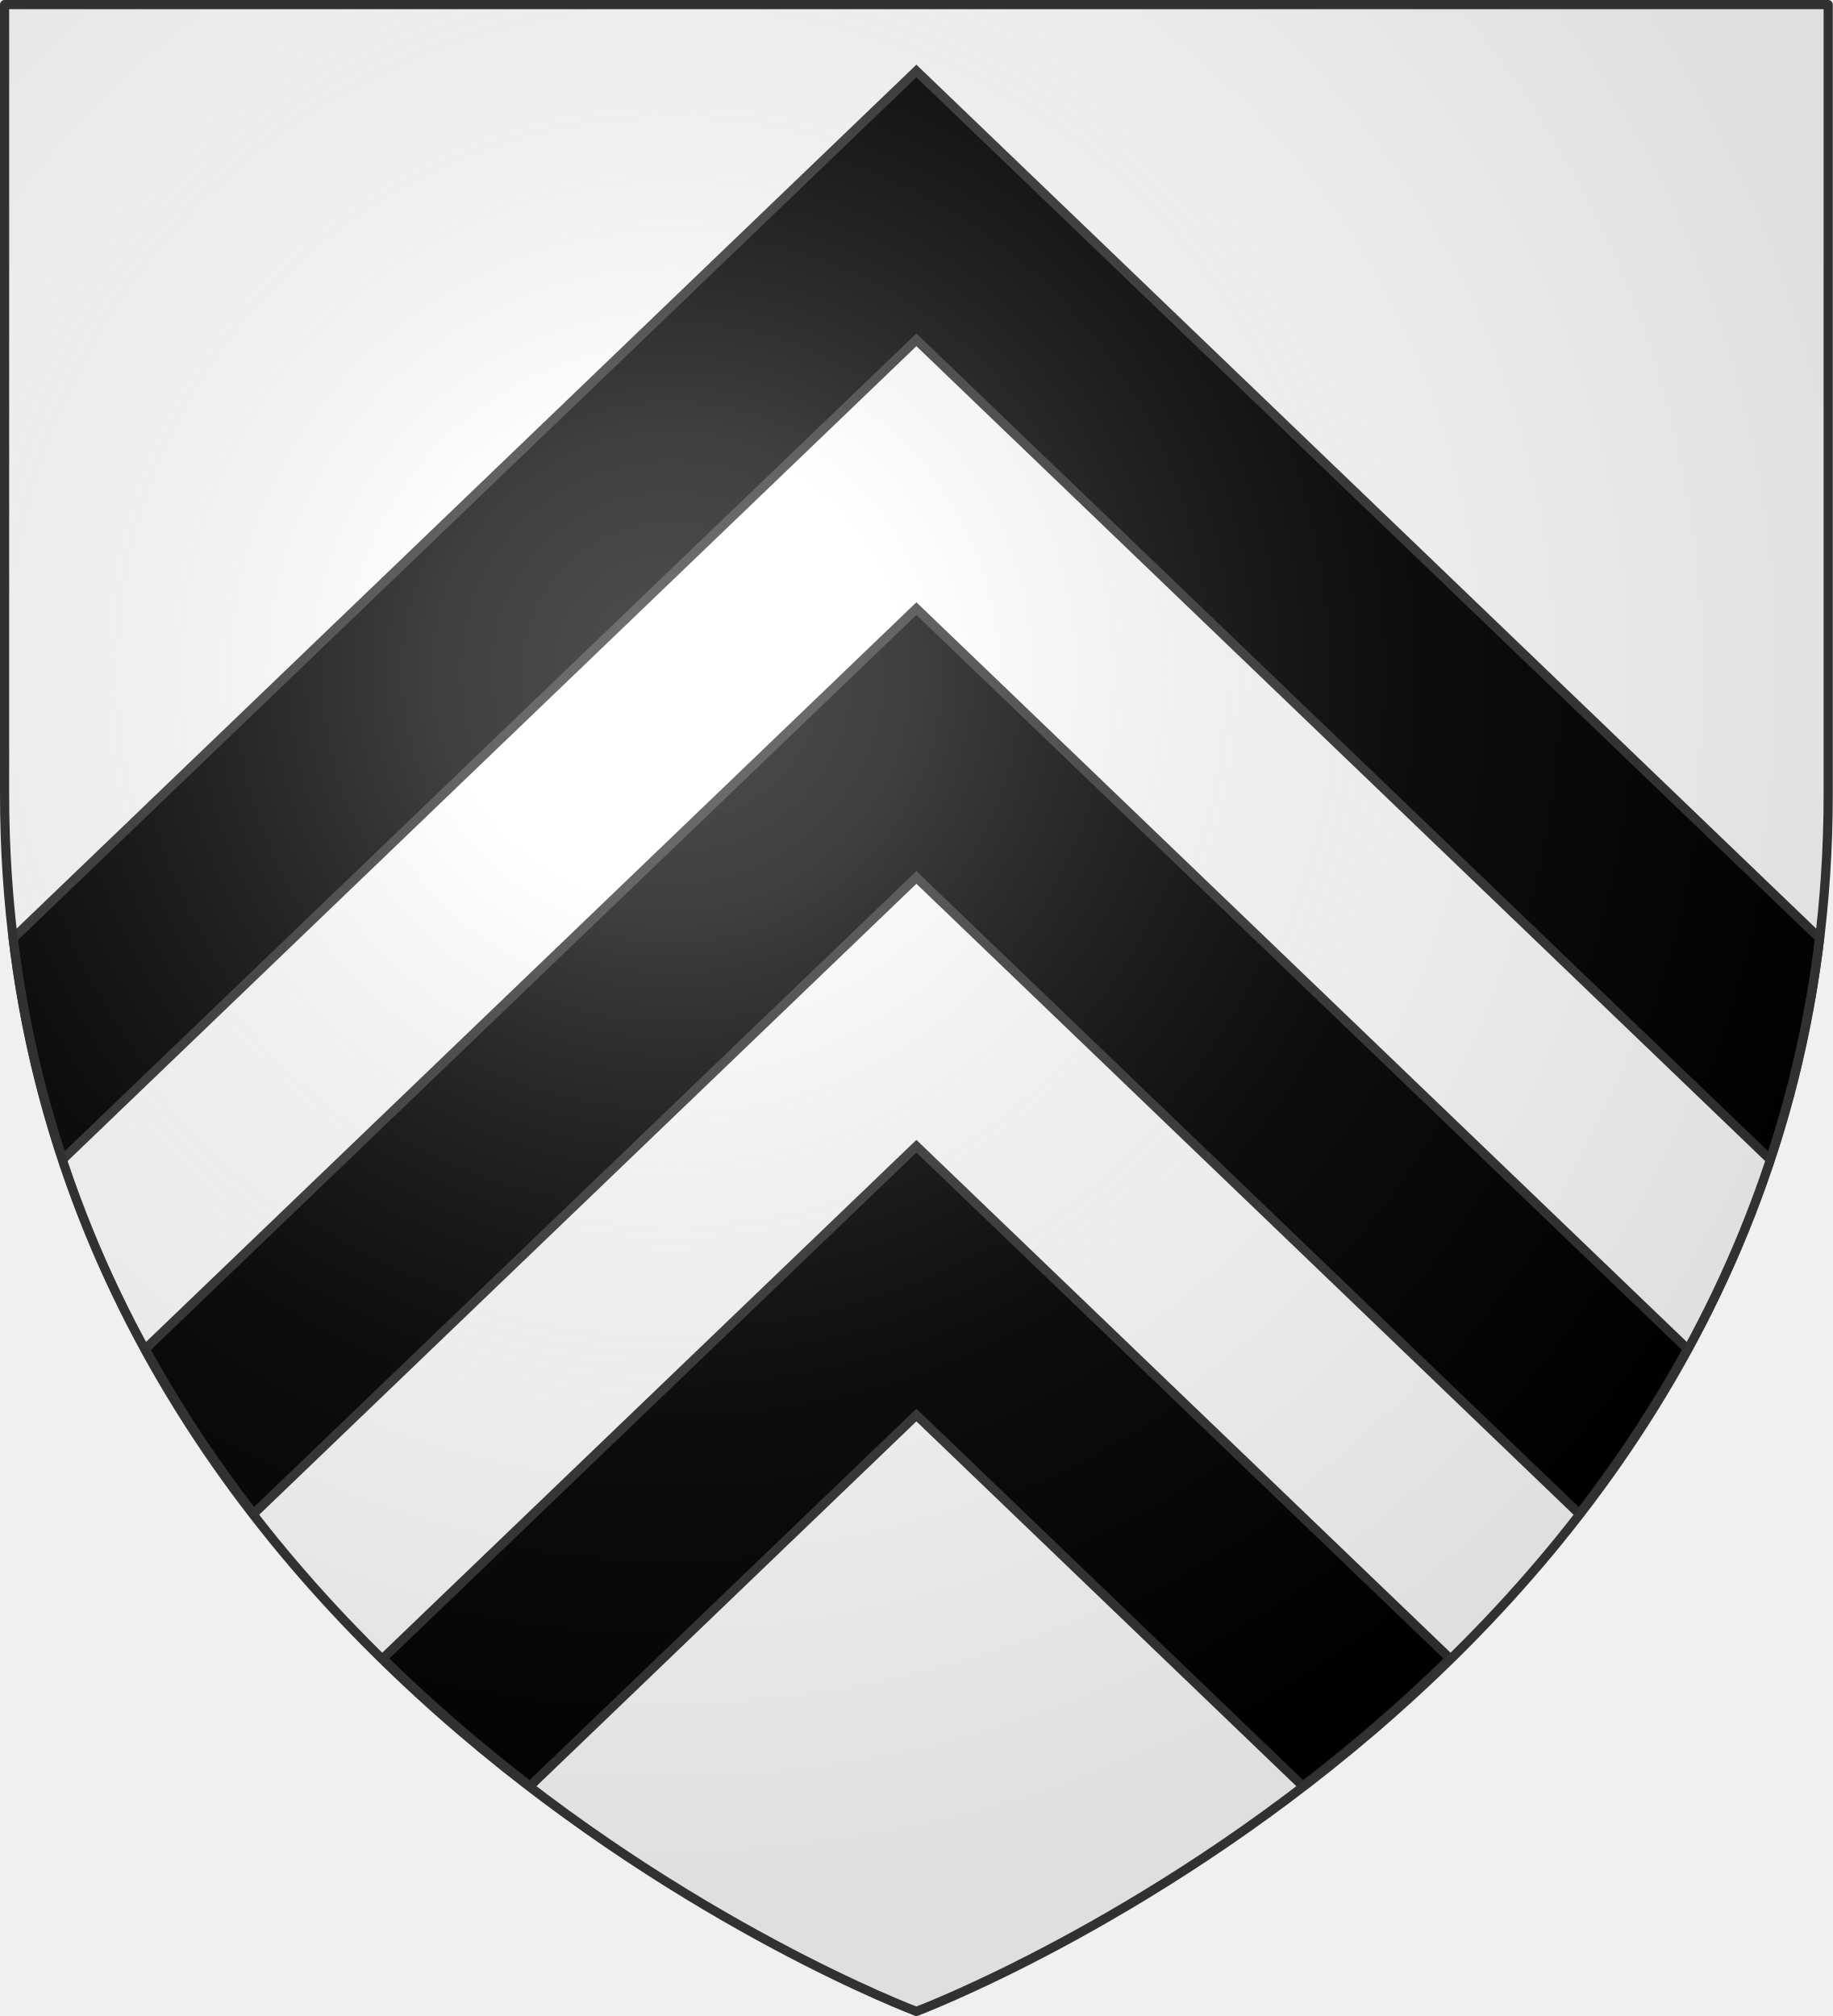
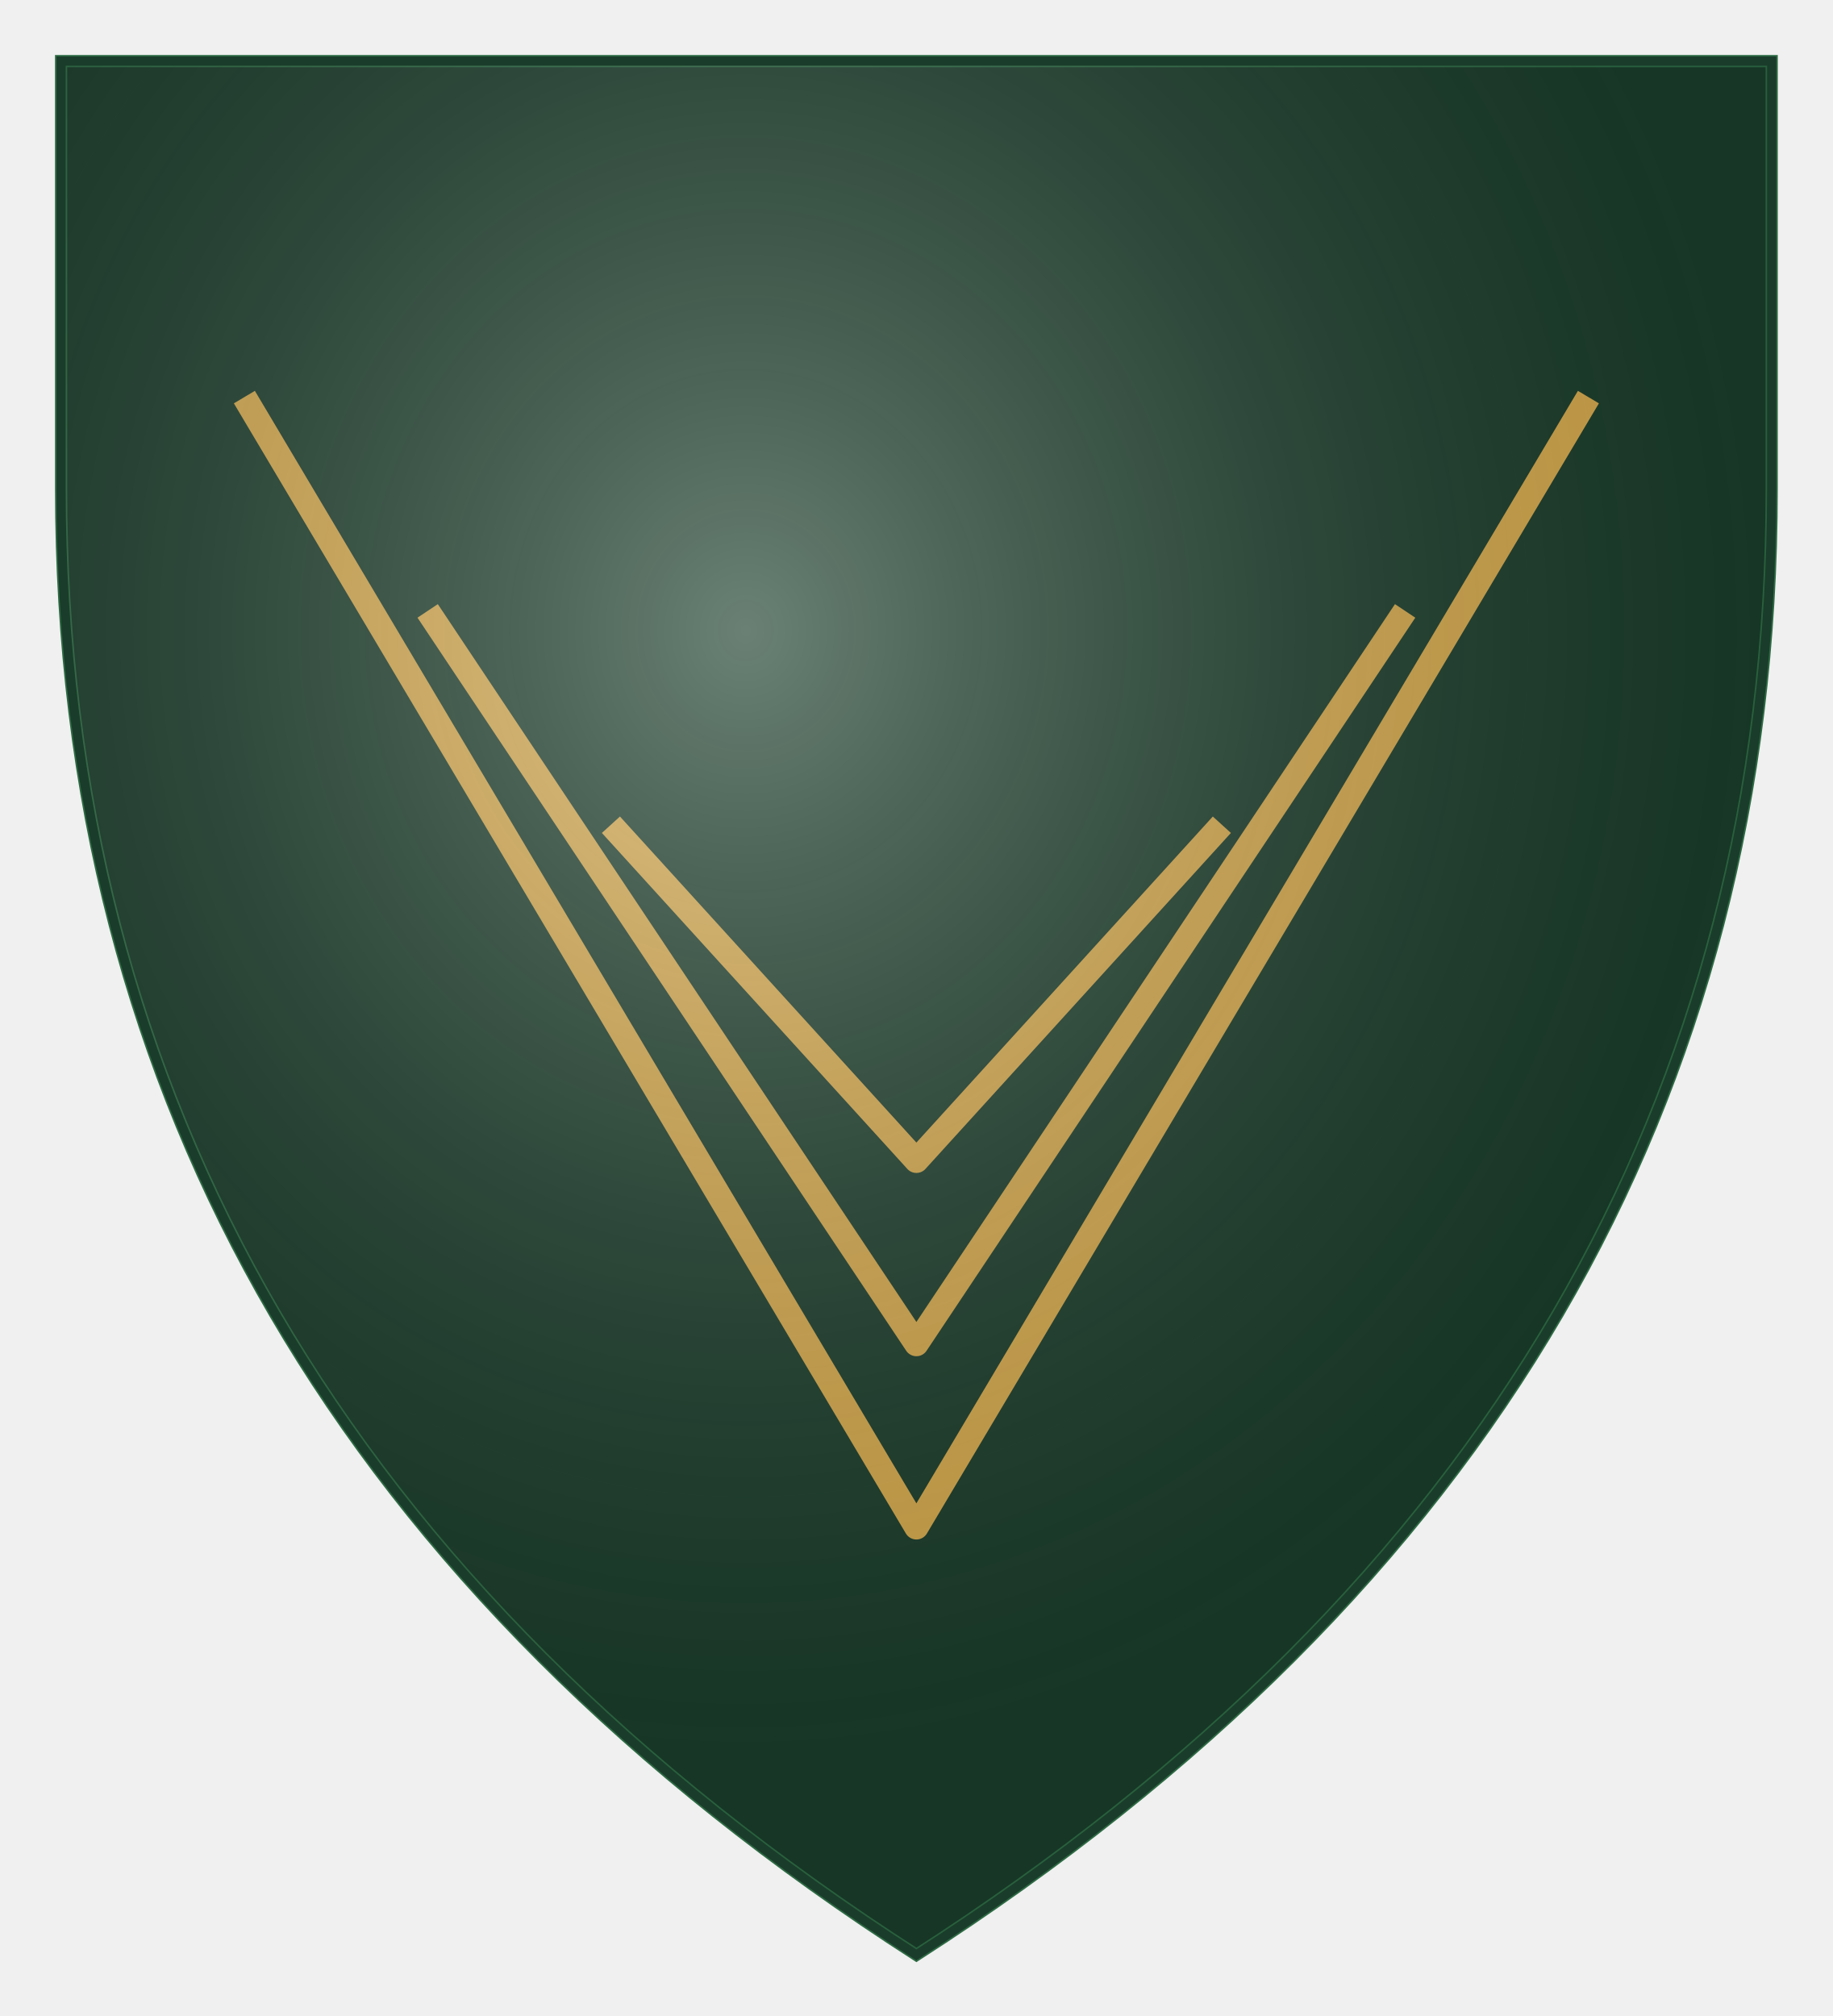
- <svg xmlns="http://www.w3.org/2000/svg" xmlns:xlink="http://www.w3.org/1999/xlink" width="600" height="660" viewBox="0 0 600 660" id="svg2" version="1.0">
-   <defs id="defs4">
-     <radialGradient id="Gradient1" gradientUnits="userSpaceOnUse" cx="-80" cy="-80" r="405">
-       <stop style="stop-color:#fff;stop-opacity:0.31" offset="0" id="stop7" />
-       <stop style="stop-color:#fff;stop-opacity:0.25" offset="0.19" id="stop9" />
-       <stop style="stop-color:#6b6b6b;stop-opacity:0.125" offset="0.6" id="stop11" />
-       <stop style="stop-color:#000;stop-opacity:0.125" offset="1" id="stop13" />
+ <svg xmlns="http://www.w3.org/2000/svg" viewBox="0 0 600 660" width="600" height="660">
+   <defs>
+     <radialGradient id="shine" cx="40%" cy="30%" r="60%">
+       <stop offset="0" stop-color="#fff" stop-opacity="0.35" />
+       <stop offset="1" stop-color="#000" stop-opacity="0.1" />
    </radialGradient>
-     <clipPath id="shield_cut">
-       <path id="shield" d="M -298.5,-298.5 L 298.5,-298.5 L 298.5,-40 C 298.5,246.31 0,358.5 0,358.5 C 0,358.5 -298.5,246.31 -298.5,-40 L -298.5,-298.5 z" />
-     </clipPath>
  </defs>
-   <g id="layer4" transform="translate(300,300)">
-     <use xlink:href="#shield" id="use18" style="fill:#ffffff" x="0" y="0" width="600" height="660" />
-     <path style="display:inline;fill:#000000;fill-opacity:1;fill-rule:evenodd;stroke:#313131;stroke-width:3;stroke-opacity:1" d="M 0,-276.748 -295.688,7.159 c 3.103,25.706 8.683,49.835 16.188,72.438 L 0,-188.748 279.5,79.596 c 7.504,-22.602 13.085,-46.731 16.188,-72.438 z m 0,176 -252.438,242.375 c 10.625,19.407 22.597,37.378 35.438,53.969 L 0,-12.748 217,195.596 c 12.838,-16.588 24.814,-34.566 35.438,-53.969 z m 0,176 -174.688,167.719 c 15.913,15.596 32.232,29.489 48.188,41.75 L 0,163.252 126.5,284.721 c 15.956,-12.261 32.274,-26.154 48.188,-41.75 z" id="path15795" />
-   </g>
-   <g id="layer3" transform="translate(300,300)" />
-   <g id="layer2" transform="translate(300,300)">
-     <use xlink:href="#shield" id="use22" style="fill:url(#Gradient1)" x="0" y="0" width="600" height="660" />
-   </g>
-   <g id="layer1" transform="translate(300,300)">
-     <use xlink:href="#shield" style="fill:none;stroke:#313131;stroke-width:3;stroke-linejoin:round;stroke-opacity:1" id="use25" x="0" y="0" width="600" height="660" />
-   </g>
+   <path d="M 20 20 L 580 20 L 580 160 Q 580 460 300 640 Q 20 460 20 160 Z" fill="#1a3c2a" stroke="#2d6b44" stroke-width="4" />
+   <path d="M 80 130 L 300 500 L 520 130" fill="none" stroke="#d4a84b" stroke-width="8" stroke-linejoin="round" />
+   <path d="M 140 200 L 300 440 L 460 200" fill="none" stroke="#d4a84b" stroke-width="8" stroke-linejoin="round" />
+   <path d="M 200 270 L 300 380 L 400 270" fill="none" stroke="#d4a84b" stroke-width="8" stroke-linejoin="round" />
+   <path d="M 20 20 L 580 20 L 580 160 Q 580 460 300 640 Q 20 460 20 160 Z" fill="url(#shine)" stroke="#1a3c2a" stroke-width="3" />
</svg>
